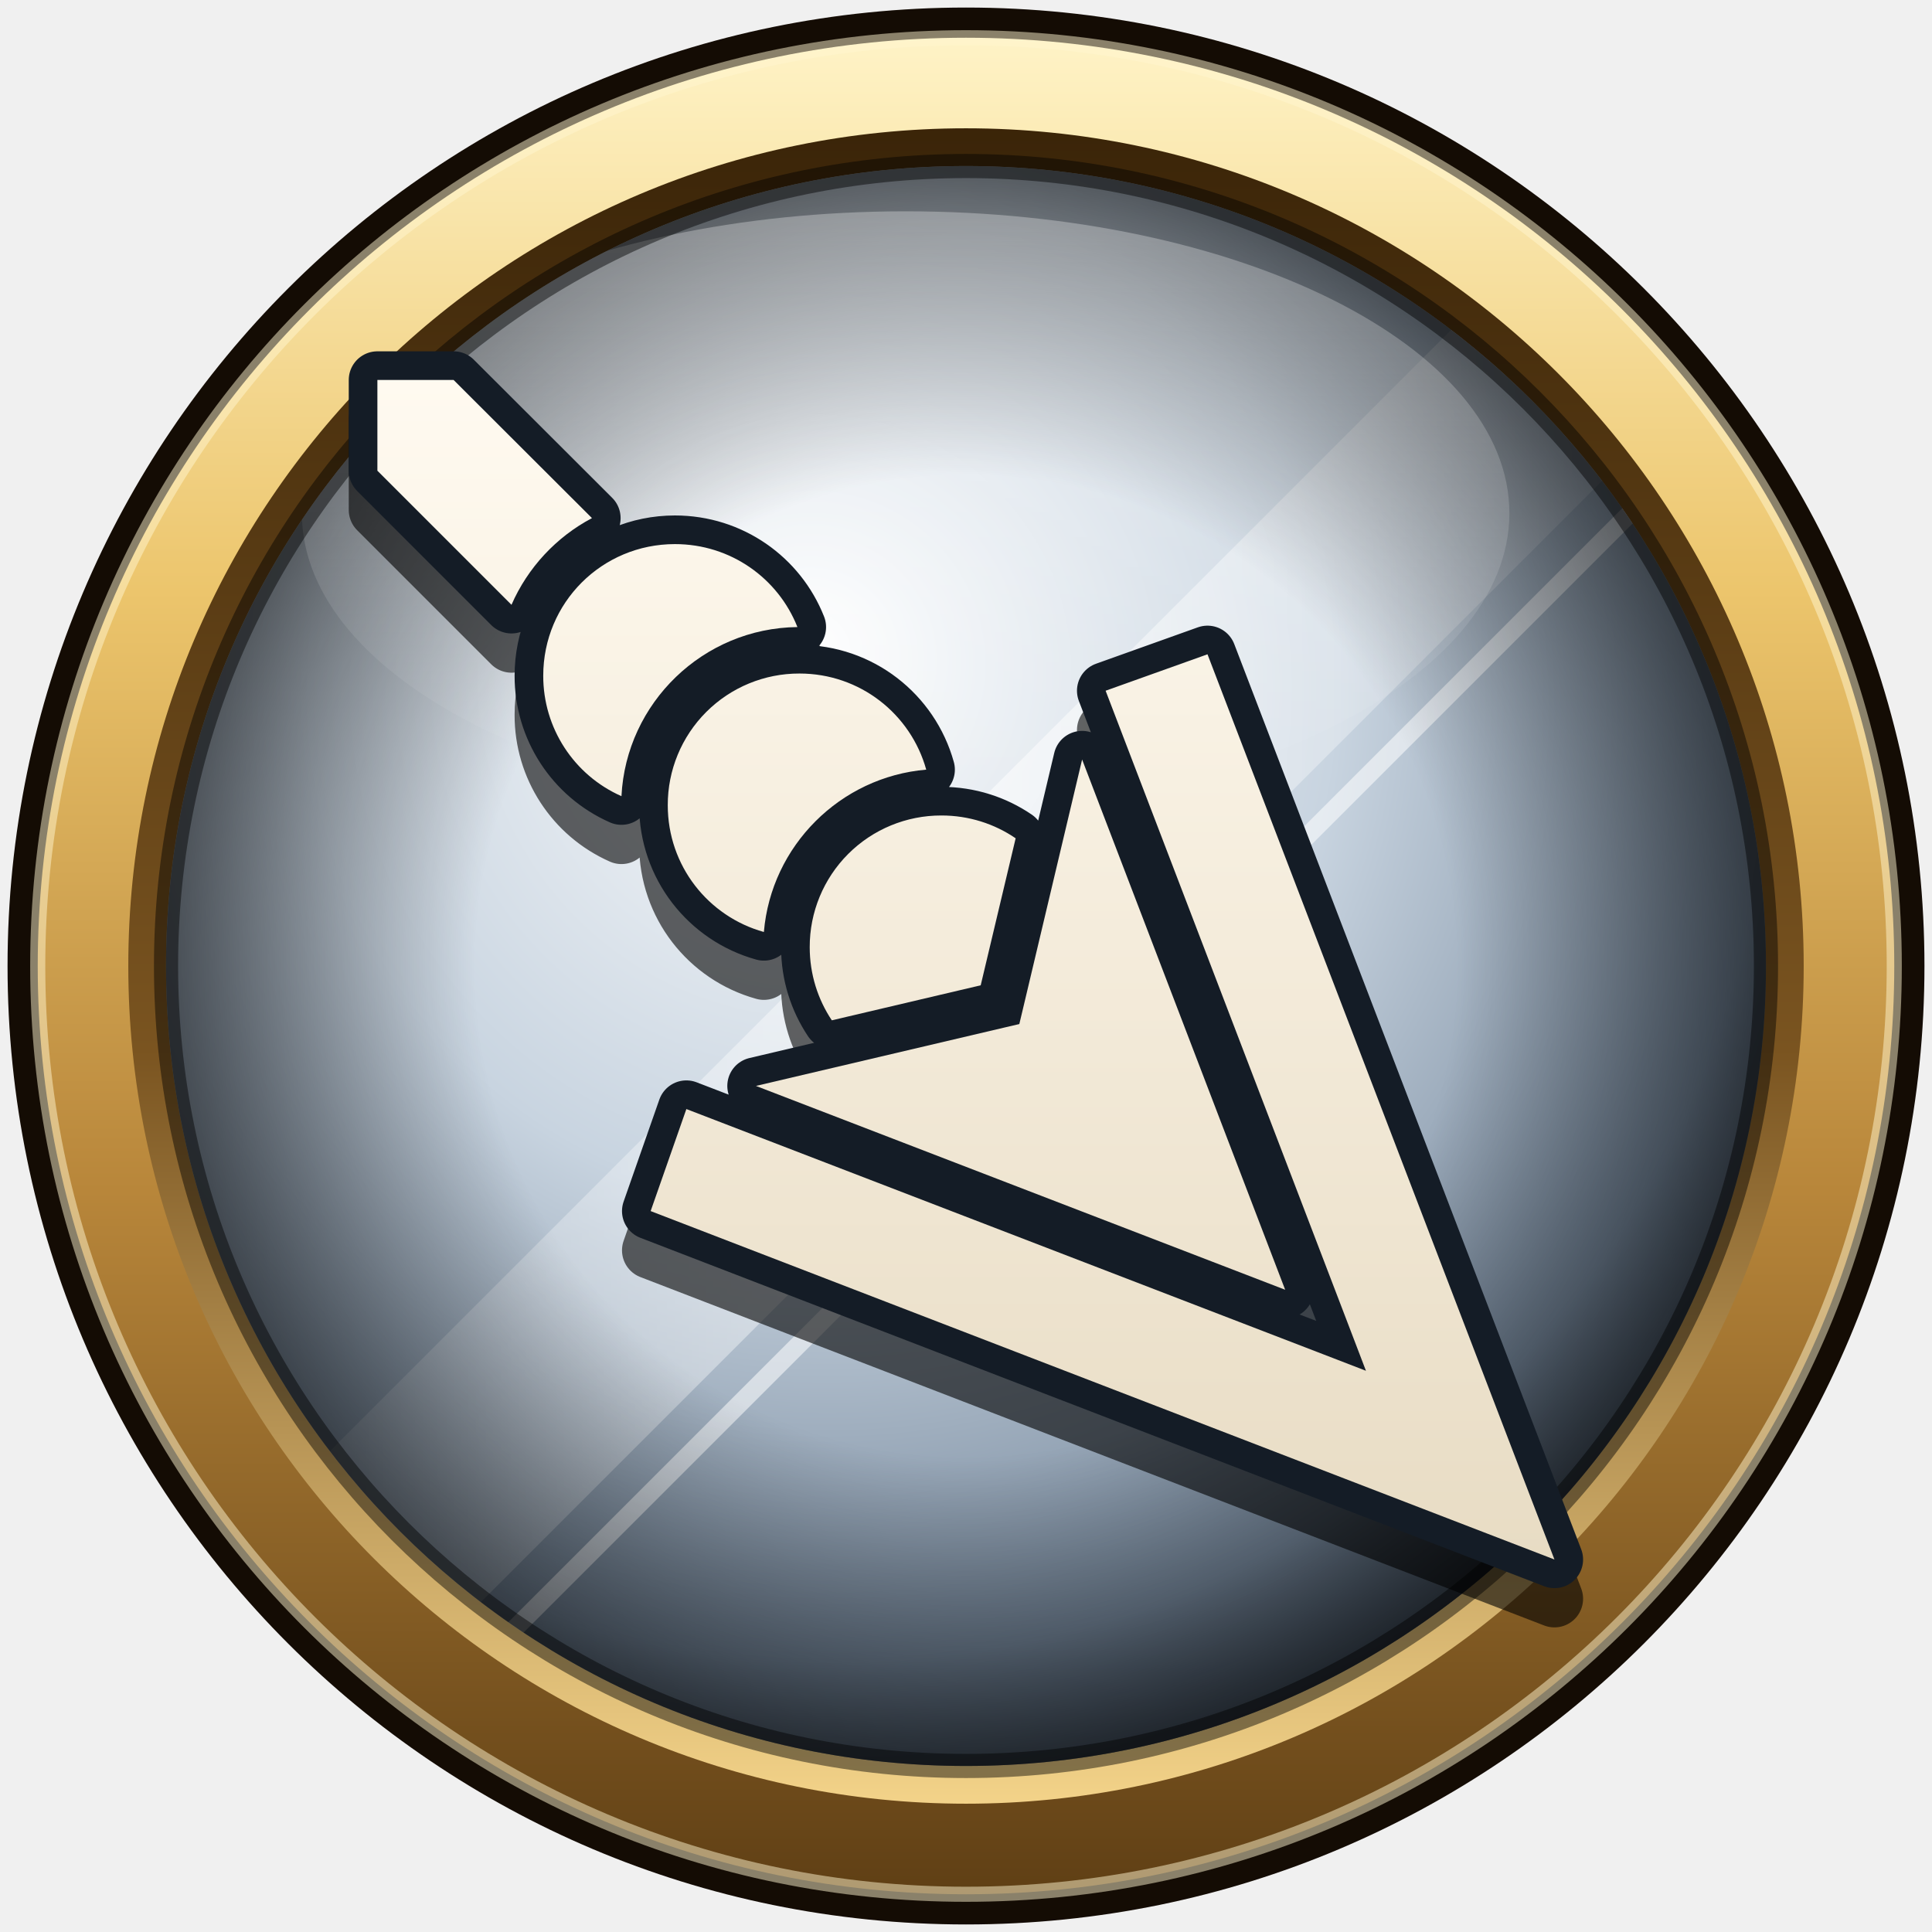
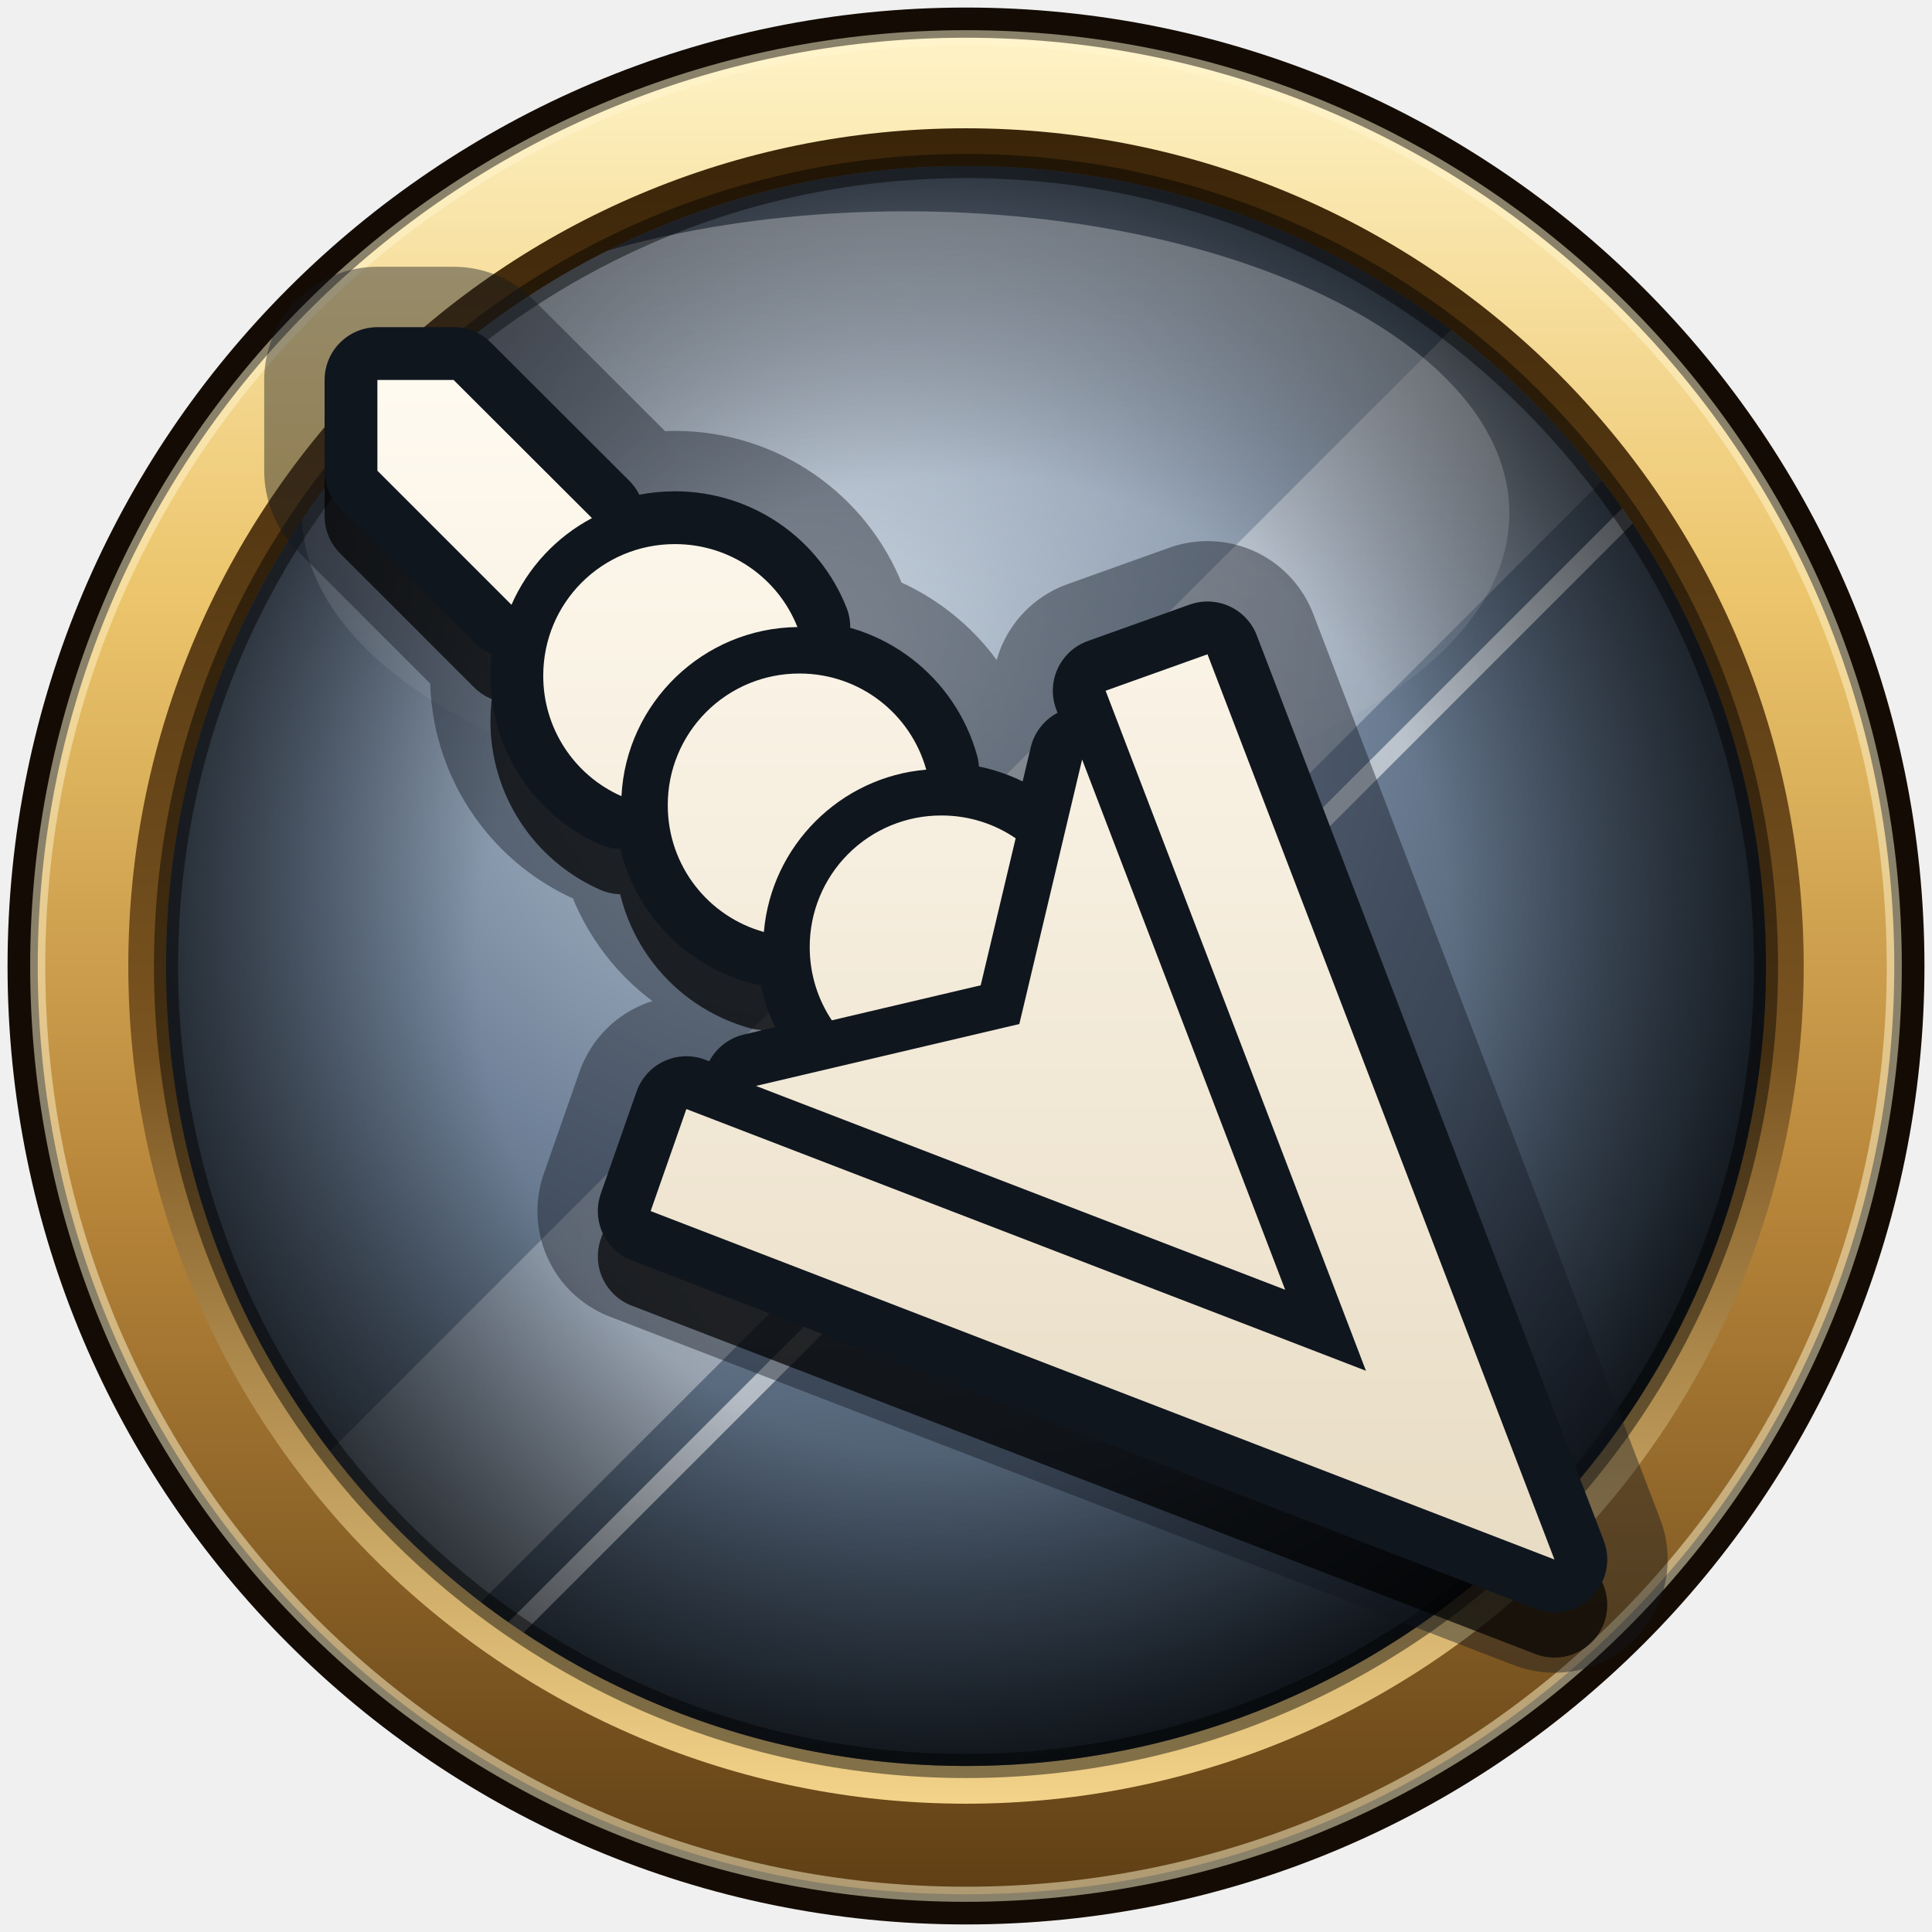
<svg xmlns="http://www.w3.org/2000/svg" viewBox="0 0 128 128" width="128" height="128">
  <defs>
    <linearGradient id="bezel" x1="0" y1="0" x2="0" y2="1">
      <stop offset="0" stop-color="#fff4c8" />
      <stop offset="0.3" stop-color="#ecc56c" />
      <stop offset="0.62" stop-color="#b8863a" />
      <stop offset="1" stop-color="#5e3e14" />
    </linearGradient>
    <linearGradient id="groove" x1="0" y1="0" x2="0" y2="1">
      <stop offset="0" stop-color="#3a2408" />
      <stop offset="0.55" stop-color="#7a5420" />
      <stop offset="1" stop-color="#f4d48a" />
    </linearGradient>
    <radialGradient id="enamel" cx="0.42" cy="0.36" r="0.72" fx="0.40" fy="0.30">
-       <stop offset="0" stop-color="#ffffff" />
-       <stop offset="0.45" stop-color="#c8d4e0" />
-       <stop offset="0.82" stop-color="#76889c" />
-       <stop offset="1" stop-color="#26303c" />
+       <stop offset="0" stop-color="#c4d0dc" />
+       <stop offset="0.45" stop-color="#71839a" />
+       <stop offset="0.82" stop-color="#3a4858" />
+       <stop offset="1" stop-color="#141c26" />
    </radialGradient>
    <radialGradient id="vig" cx="0.5" cy="0.5" r="0.5">
      <stop offset="0.62" stop-color="#000" stop-opacity="0" />
      <stop offset="1" stop-color="#000" stop-opacity="0.55" />
    </radialGradient>
    <linearGradient id="gloss" x1="0" y1="0" x2="0" y2="1">
      <stop offset="0" stop-color="#ffffff" stop-opacity="0.55" />
      <stop offset="1" stop-color="#ffffff" stop-opacity="0" />
    </linearGradient>
    <linearGradient id="glyph" x1="0" y1="0" x2="0" y2="1">
      <stop offset="0" stop-color="#fffaf0" />
      <stop offset="1" stop-color="#e8dcc4" />
    </linearGradient>
    <linearGradient id="goo" x1="0" y1="0" x2="0" y2="1">
      <stop offset="0" stop-color="#b4f05a" />
      <stop offset="0.6" stop-color="#5cb82a" />
      <stop offset="1" stop-color="#2e7a14" />
    </linearGradient>
    <linearGradient id="flame" x1="0" y1="1" x2="0" y2="0">
      <stop offset="0" stop-color="#fff0a0" />
      <stop offset="0.35" stop-color="#ffa030" />
      <stop offset="0.8" stop-color="#ff5010" stop-opacity="0.6" />
      <stop offset="1" stop-color="#ff3000" stop-opacity="0" />
    </linearGradient>
    <linearGradient id="mist" x1="0" y1="0" x2="0" y2="1">
      <stop offset="0" stop-color="#000" stop-opacity="0" />
      <stop offset="0.5" stop-color="#000" stop-opacity="0.62" />
      <stop offset="1" stop-color="#000" stop-opacity="0" />
    </linearGradient>
    <radialGradient id="halo" cx="0.5" cy="0.5" r="0.5">
      <stop offset="0" stop-color="#ffffff" stop-opacity="0.45" />
      <stop offset="1" stop-color="#ffffff" stop-opacity="0" />
    </radialGradient>
    <linearGradient id="glint" x1="0" y1="0" x2="1" y2="0">
      <stop offset="0" stop-color="#ffffff" stop-opacity="0" />
      <stop offset="0.5" stop-color="#ffffff" stop-opacity="1" />
      <stop offset="1" stop-color="#ffffff" stop-opacity="0" />
    </linearGradient>
    <clipPath id="en">
      <path d="M11.00 64 A53.00 53.00 0 1 1 117.00 64 A53.00 53.00 0 1 1 11.00 64 Z" />
    </clipPath>
  </defs>
  <path d="M0.50 64 A63.50 63.50 0 1 1 127.50 64 A63.50 63.50 0 1 1 0.50 64 Z" fill="#140c04" />
  <path d="M2.50 64 A61.50 61.50 0 1 1 125.50 64 A61.50 61.50 0 1 1 2.50 64 Z" fill="url(#bezel)" />
  <path d="M2.50 64 A61.50 61.50 0 1 1 125.50 64 A61.50 61.50 0 1 1 2.50 64 Z" fill="none" stroke="#fff6d0" stroke-width="1" opacity="0.5" />
  <path d="M8.50 64 A55.50 55.50 0 1 1 119.50 64 A55.50 55.50 0 1 1 8.50 64 Z" fill="url(#groove)" />
  <path d="M11.00 64 A53.00 53.00 0 1 1 117.00 64 A53.00 53.00 0 1 1 11.00 64 Z" fill="url(#enamel)" />
  <g clip-path="url(#en)">
    <path d="M-10 92 L92 -10 L112 -10 L10 92 Z" fill="url(#glint)" opacity="0.55" transform="translate(14 22)" />
    <path d="M30 112 L112 30" stroke="#ffffff" stroke-width="1.2" opacity="0.55" />
    <path d="M11.00 64 A53.00 53.00 0 1 1 117.00 64 A53.00 53.00 0 1 1 11.00 64 Z" fill="url(#vig)" />
    <ellipse cx="60" cy="34" rx="40" ry="20" fill="url(#gloss)" opacity="0.55" />
  </g>
  <path d="M11.00 64 A53.00 53.00 0 1 1 117.00 64 A53.00 53.00 0 1 1 11.00 64 Z" fill="none" stroke="#000" stroke-width="1.6" opacity="0.45" />
-   <g transform="translate(0 2.6) translate(21.760 21.760) scale(0.165)" opacity="0.6">
-     <path d="M19.656 20.688v36.437L73.5 110.97c6.515-14.93 17.988-27.23 32.313-34.814L50.25 20.686l-30.594.002zm119.47 65.906c-29.312 0-52.876 23.533-52.876 52.844a52.75 52.75 0 0 0 31.406 48.375c1.88-37.477 32.825-67.482 70.656-67.907-7.734-19.565-26.786-33.312-49.187-33.312zm213.843 44.25L312.06 145.47l97.032 253.436 7.5 19.625L397 410.97l-253.28-97.533-14.345 40.97L492.28 494.312l-139.31-363.47zm-163.845 7.72a52.736 52.736 0 0 0-52.875 52.874c0 24.35 16.282 44.705 38.594 50.906 2.935-34.576 30.61-62.252 65.187-65.188-6.2-22.312-26.553-38.594-50.905-38.594zm113.5 34.53L278.75 273.688l-1.344 5.625-5.625 1.312-100.124 23.53L384.156 386l-81.53-212.906zm-56.5 22.47a52.736 52.736 0 0 0-52.875 52.874c0 10.896 3.28 20.983 8.875 29.375l59.78-14.063 14.033-59.03c-8.473-5.784-18.724-9.157-29.813-9.157z" fill="#000" stroke="#000" stroke-width="23.0" stroke-linejoin="round" />
+   <g transform="translate(21.760 21.760) scale(0.165)" opacity="0.42">
+     <path d="M19.656 20.688v36.437L73.5 110.97c6.515-14.93 17.988-27.23 32.313-34.814L50.25 20.686l-30.594.002zm119.47 65.906c-29.312 0-52.876 23.533-52.876 52.844a52.75 52.75 0 0 0 31.406 48.375c1.88-37.477 32.825-67.482 70.656-67.907-7.734-19.565-26.786-33.312-49.187-33.312zm213.843 44.25L312.06 145.47l97.032 253.436 7.5 19.625L397 410.97l-253.28-97.533-14.345 40.97L492.28 494.312l-139.31-363.47zm-163.845 7.72a52.736 52.736 0 0 0-52.875 52.874c0 24.35 16.282 44.705 38.594 50.906 2.935-34.576 30.61-62.252 65.187-65.188-6.2-22.312-26.553-38.594-50.905-38.594zm113.5 34.53L278.75 273.688l-1.344 5.625-5.625 1.312-100.124 23.53L384.156 386l-81.53-212.906zm-56.5 22.47a52.736 52.736 0 0 0-52.875 52.874c0 10.896 3.28 20.983 8.875 29.375l59.78-14.063 14.033-59.03c-8.473-5.784-18.724-9.157-29.813-9.157z" fill="#10161e" stroke="#10161e" stroke-width="90.9" stroke-linejoin="round" />
+   </g>
+   <g transform="translate(0 3.0) translate(21.760 21.760) scale(0.165)" opacity="0.7">
+     <path d="M19.656 20.688v36.437L73.5 110.97c6.515-14.93 17.988-27.23 32.313-34.814L50.25 20.686l-30.594.002zm119.47 65.906c-29.312 0-52.876 23.533-52.876 52.844a52.75 52.75 0 0 0 31.406 48.375c1.88-37.477 32.825-67.482 70.656-67.907-7.734-19.565-26.786-33.312-49.187-33.312zm213.843 44.25L312.06 145.47l97.032 253.436 7.5 19.625L397 410.97l-253.28-97.533-14.345 40.97L492.28 494.312l-139.31-363.47zm-163.845 7.72a52.736 52.736 0 0 0-52.875 52.874c0 24.35 16.282 44.705 38.594 50.906 2.935-34.576 30.61-62.252 65.187-65.188-6.2-22.312-26.553-38.594-50.905-38.594zm113.5 34.53L278.75 273.688l-1.344 5.625-5.625 1.312-100.124 23.53L384.156 386l-81.53-212.906zm-56.5 22.47a52.736 52.736 0 0 0-52.875 52.874c0 10.896 3.28 20.983 8.875 29.375l59.78-14.063 14.033-59.03c-8.473-5.784-18.724-9.157-29.813-9.157z" fill="#000" stroke="#000" stroke-width="42.4" stroke-linejoin="round" />
  </g>
  <g transform="translate(21.760 21.760) scale(0.165)">
-     <path d="M19.656 20.688v36.437L73.5 110.97c6.515-14.93 17.988-27.23 32.313-34.814L50.25 20.686l-30.594.002zm119.47 65.906c-29.312 0-52.876 23.533-52.876 52.844a52.75 52.75 0 0 0 31.406 48.375c1.88-37.477 32.825-67.482 70.656-67.907-7.734-19.565-26.786-33.312-49.187-33.312zm213.843 44.25L312.06 145.47l97.032 253.436 7.5 19.625L397 410.97l-253.28-97.533-14.345 40.97L492.28 494.312l-139.31-363.47zm-163.845 7.72a52.736 52.736 0 0 0-52.875 52.874c0 24.35 16.282 44.705 38.594 50.906 2.935-34.576 30.61-62.252 65.187-65.188-6.2-22.312-26.553-38.594-50.905-38.594zm113.5 34.53L278.75 273.688l-1.344 5.625-5.625 1.312-100.124 23.53L384.156 386l-81.53-212.906zm-56.5 22.47a52.736 52.736 0 0 0-52.875 52.874c0 10.896 3.28 20.983 8.875 29.375l59.78-14.063 14.033-59.03c-8.473-5.784-18.724-9.157-29.813-9.157z" fill="#141c26" stroke="#141c26" stroke-width="23.0" stroke-linejoin="round" />
+     <path d="M19.656 20.688v36.437L73.5 110.97c6.515-14.93 17.988-27.23 32.313-34.814L50.25 20.686l-30.594.002zm119.47 65.906c-29.312 0-52.876 23.533-52.876 52.844a52.75 52.75 0 0 0 31.406 48.375c1.88-37.477 32.825-67.482 70.656-67.907-7.734-19.565-26.786-33.312-49.187-33.312zm213.843 44.25L312.06 145.47l97.032 253.436 7.5 19.625L397 410.97l-253.28-97.533-14.345 40.97L492.28 494.312l-139.31-363.47zm-163.845 7.72a52.736 52.736 0 0 0-52.875 52.874c0 24.35 16.282 44.705 38.594 50.906 2.935-34.576 30.61-62.252 65.187-65.188-6.2-22.312-26.553-38.594-50.905-38.594zm113.5 34.53L278.75 273.688l-1.344 5.625-5.625 1.312-100.124 23.53L384.156 386l-81.53-212.906zm-56.5 22.47a52.736 52.736 0 0 0-52.875 52.874c0 10.896 3.28 20.983 8.875 29.375l59.78-14.063 14.033-59.03c-8.473-5.784-18.724-9.157-29.813-9.157z" fill="#10161e" stroke="#10161e" stroke-width="42.4" stroke-linejoin="round" />
  </g>
  <g transform="translate(21.760 21.760) scale(0.165)">
    <path d="M19.656 20.688v36.437L73.5 110.97c6.515-14.93 17.988-27.23 32.313-34.814L50.25 20.686l-30.594.002zm119.47 65.906c-29.312 0-52.876 23.533-52.876 52.844a52.75 52.75 0 0 0 31.406 48.375c1.88-37.477 32.825-67.482 70.656-67.907-7.734-19.565-26.786-33.312-49.187-33.312zm213.843 44.25L312.06 145.47l97.032 253.436 7.5 19.625L397 410.97l-253.28-97.533-14.345 40.97L492.28 494.312l-139.31-363.47zm-163.845 7.72a52.736 52.736 0 0 0-52.875 52.874c0 24.35 16.282 44.705 38.594 50.906 2.935-34.576 30.61-62.252 65.187-65.188-6.2-22.312-26.553-38.594-50.905-38.594zm113.5 34.53L278.75 273.688l-1.344 5.625-5.625 1.312-100.124 23.53L384.156 386l-81.53-212.906zm-56.5 22.47a52.736 52.736 0 0 0-52.875 52.874c0 10.896 3.28 20.983 8.875 29.375l59.78-14.063 14.033-59.03c-8.473-5.784-18.724-9.157-29.813-9.157z" fill="url(#glyph)" />
  </g>
</svg>
